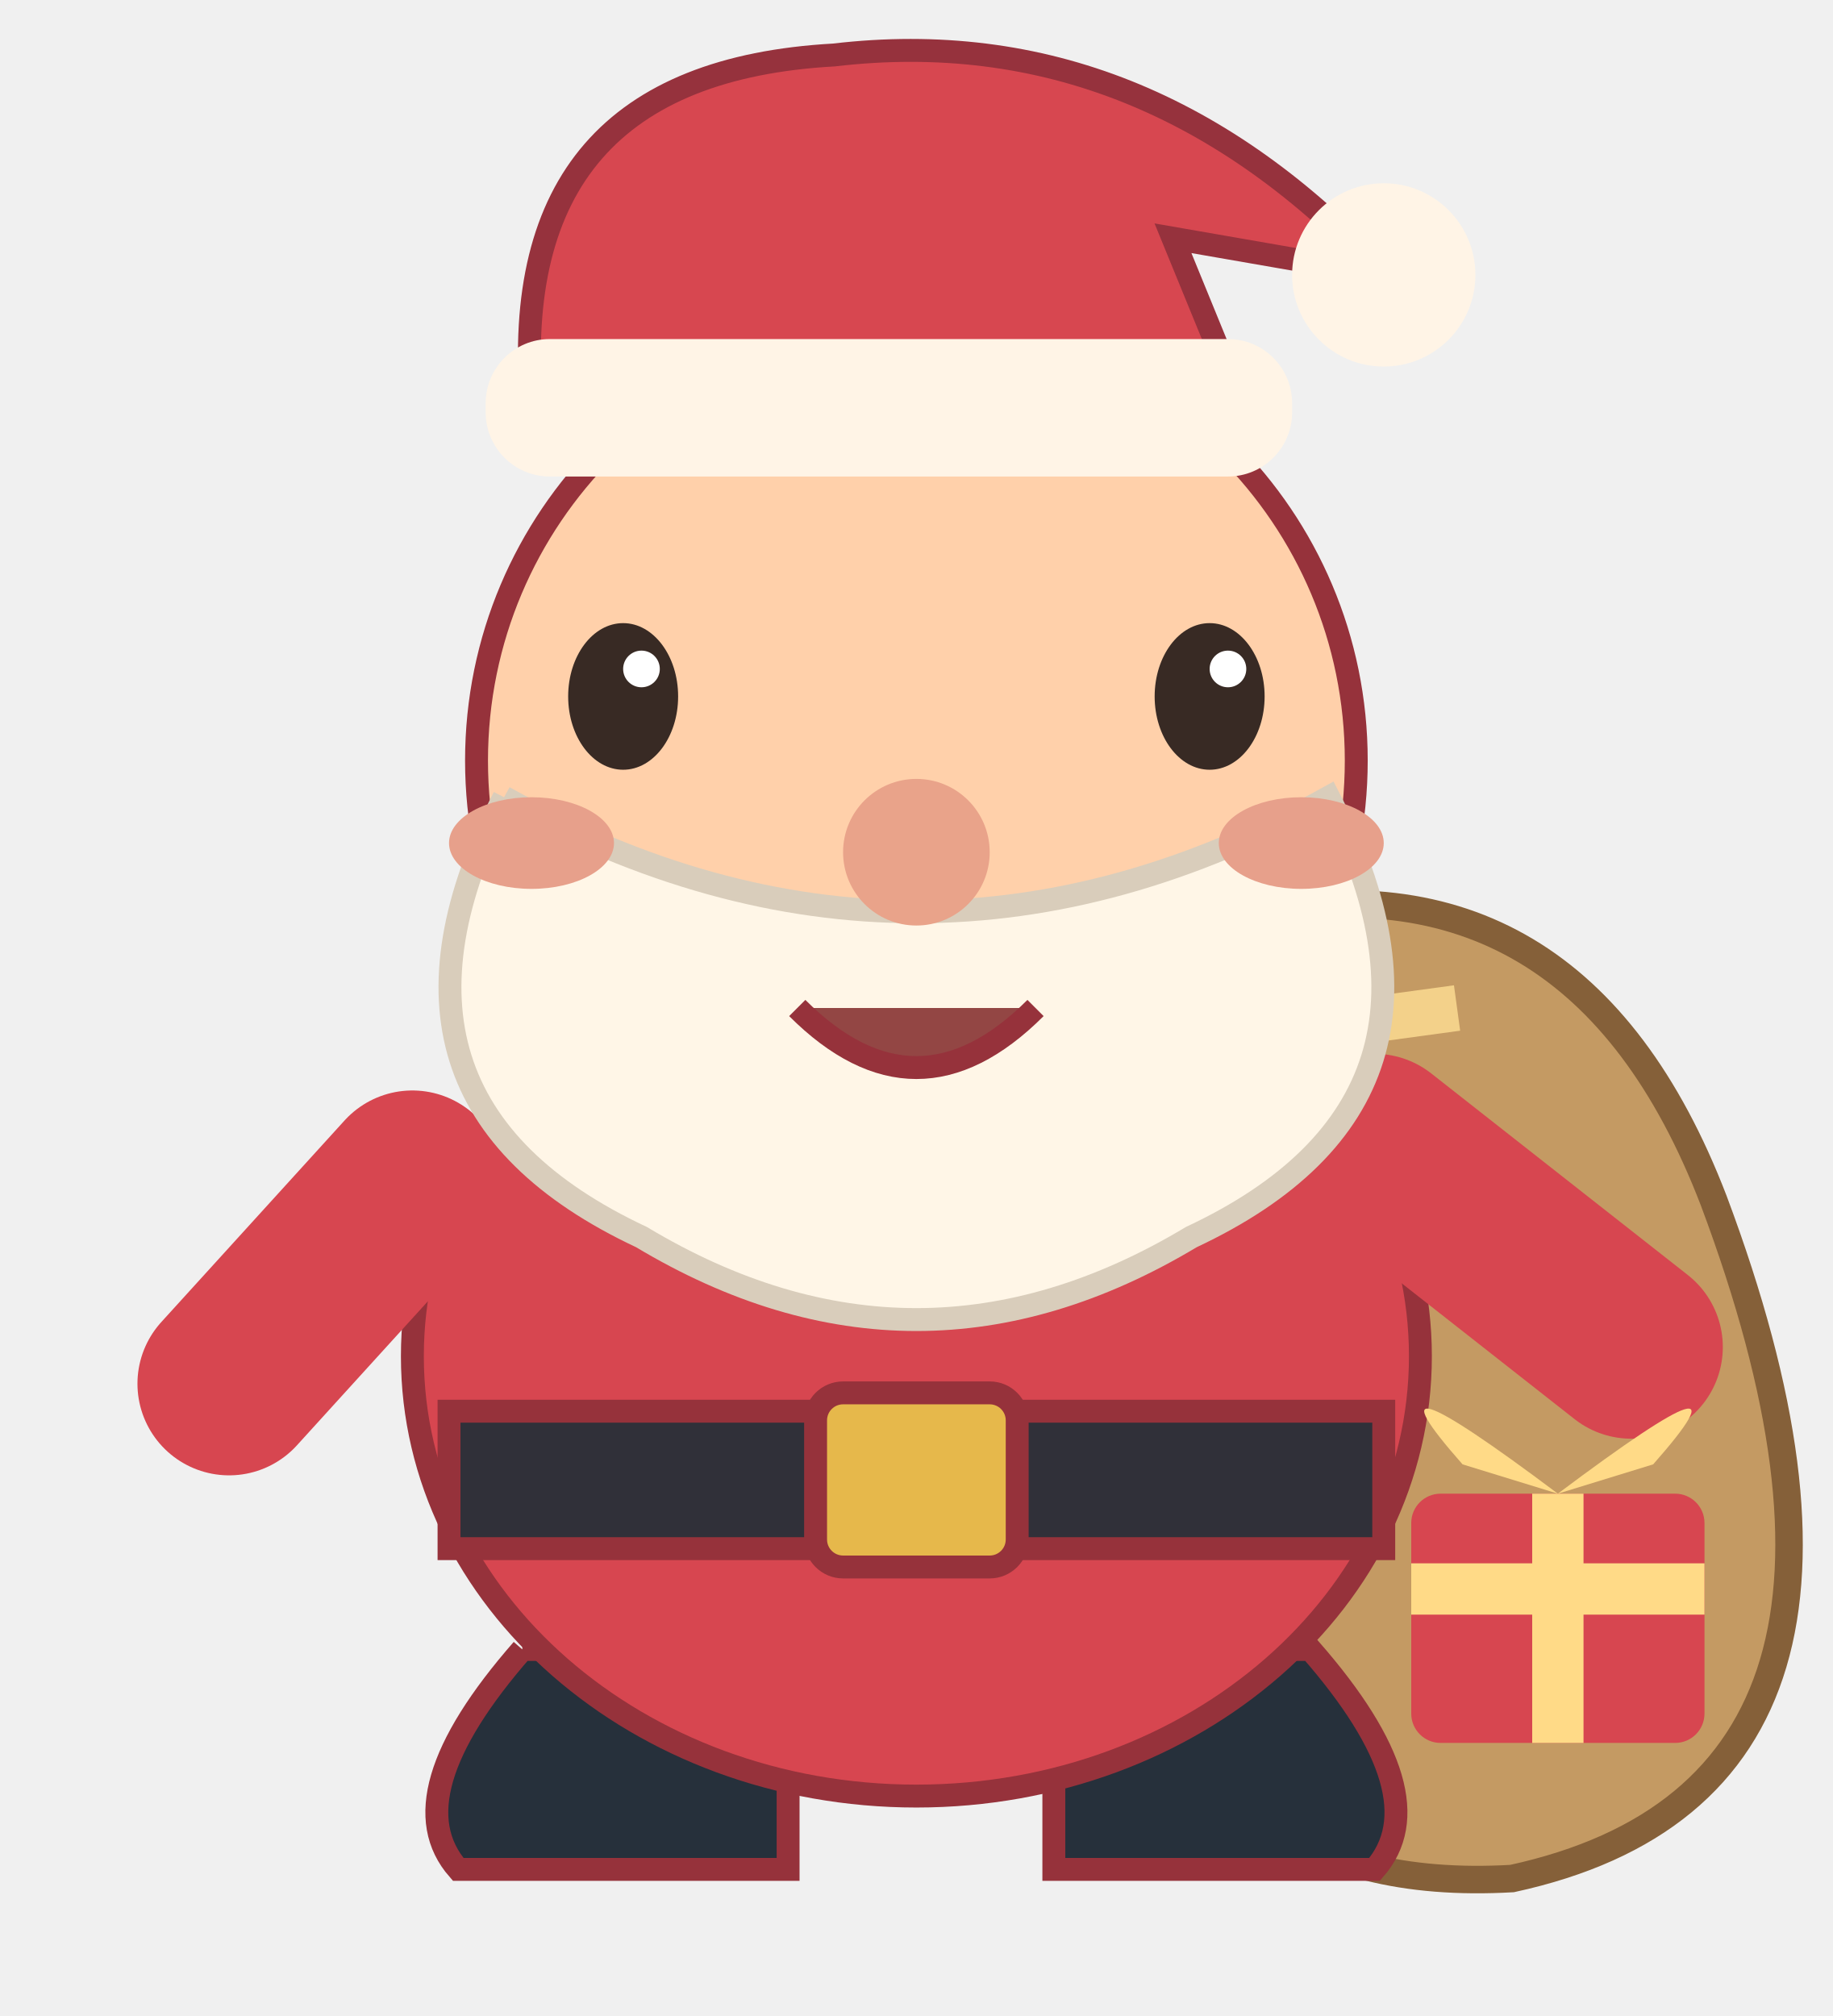
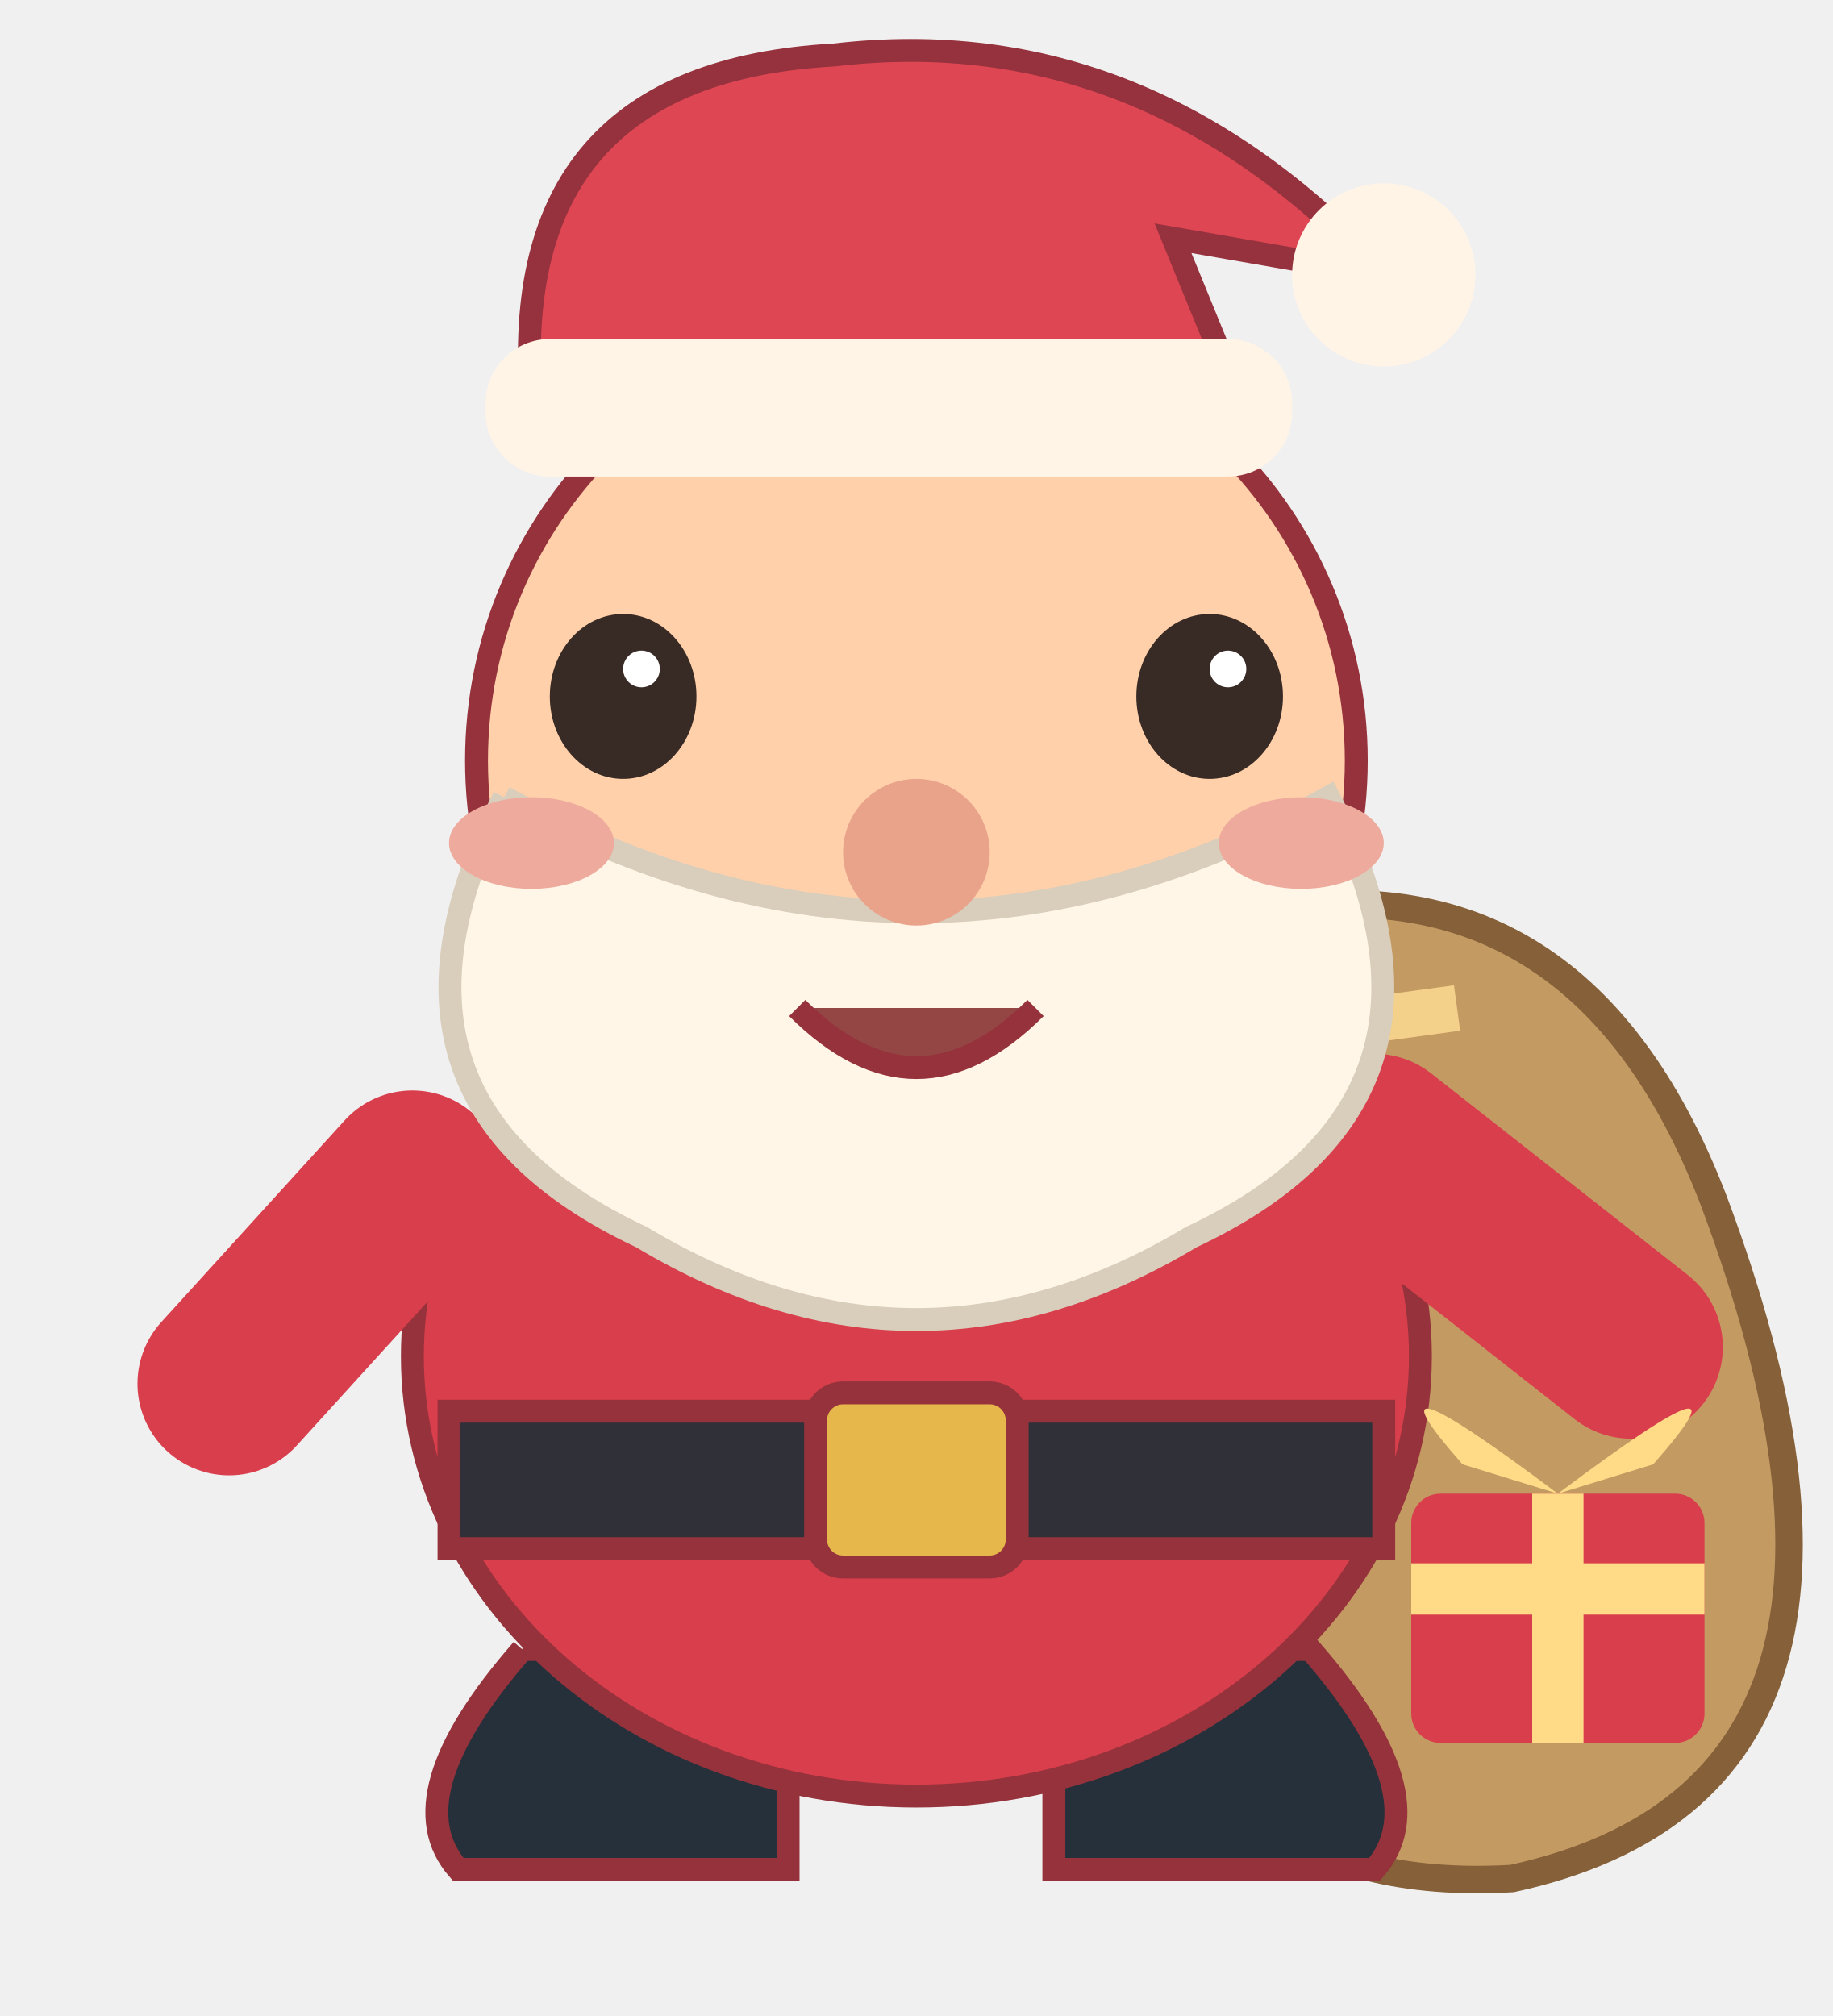
<svg xmlns="http://www.w3.org/2000/svg" viewBox="0 0 200 220">
  <g class="bt-new-rotate">
    <path d="M135 100Q172 92 187 131Q211 195 165 205Q130 207 124 173Q120 135 145 113L130 94Z" fill="#c49a63" stroke="#856039" stroke-width="3" />
    <path d="M137 113L159 110" stroke="#f3d18a" stroke-width="5" />
  </g>
  <g stroke="#96323b" stroke-width="2.5">
    <path class="bt-step" d="M57 180H86V204H50Q43 196 57 180" fill="#26303b" />
    <path class="bt-step2" d="M115 180H143Q157 196 150 204H115Z" fill="#26303b" />
-     <ellipse cx="100" cy="148" rx="55" ry="48" fill="#d74650" />
+     <ellipse cx="100" cy="148" rx="55" ry="48" fill="#d93e4c" />
    <path d="M49 154H151V169H49Z" fill="#303039" />
    <rect x="89" y="152" width="22" height="19" rx="3" fill="#e6b84b" />
-     <path d="M45 129L25 151" stroke="#d74650" stroke-width="20" stroke-linecap="round" />
-     <path class="bt-wave" d="M150 125L178 147" stroke="#d74650" stroke-width="20" stroke-linecap="round" />
+     <path d="M45 129L25 151" stroke="#d93e4c" stroke-width="20" stroke-linecap="round" />
+     <path class="bt-wave" d="M150 125L178 147" stroke="#d93e4c" stroke-width="20" stroke-linecap="round" />
    <circle cx="100" cy="83" r="48" fill="#ffd0aa" />
    <path d="M55 87Q38 120 70 135Q100 153 130 135Q162 120 145 87Q100 112 55 87" fill="#fff6e7" stroke="#d9cdbb" />
    <path d="M87 110Q100 123 113 110" fill="#934644" />
  </g>
  <g fill="#382a24">
-     <ellipse cx="68" cy="76" rx="6" ry="8" />
-     <ellipse cx="132" cy="76" rx="6" ry="8" />
+     <ellipse cx="68" cy="76" rx="8" ry="9" />
+     <ellipse cx="132" cy="76" rx="8" ry="9" />
  </g>
  <g fill="white">
    <circle cx="70" cy="73" r="2" />
    <circle cx="134" cy="73" r="2" />
  </g>
-   <g fill="#e7a08b">
+   <g fill="#edaa9d">
    <ellipse cx="58" cy="92" rx="9" ry="5" />
    <ellipse cx="142" cy="92" rx="9" ry="5" />
  </g>
  <circle cx="100" cy="93" r="8" fill="#e9a38a" />
-   <path d="M58 44Q55 8 91 6Q125 2 151 30L128 26L137 48Z" fill="#d74750" stroke="#96323d" stroke-width="2.5" />
+   <path d="M58 44Q55 8 91 6Q125 2 151 30L128 26L137 48Z" fill="#df4653" stroke="#96323d" stroke-width="2.5" />
  <circle cx="151" cy="30" r="10" fill="#fff4e6" />
  <rect x="53" y="37" width="88" height="15" rx="7" fill="#fff4e6" />
  <g class="bt-new-appear">
    <g transform="translate(170 175) scale(0.8)">
-       <rect x="-20" y="-15" width="40" height="34" rx="4" fill="#d74650" />
+       <rect x="-20" y="-15" width="40" height="34" rx="4" fill="#d93e4c" />
      <path d="M0 -15V19M-20 -2H20" stroke="#ffda87" stroke-width="7" />
      <path d="M0 -15Q-28 -36 -13 -19L0 -15Q28 -36 13 -19Z" fill="#ffda87" />
    </g>
  </g>
</svg>
